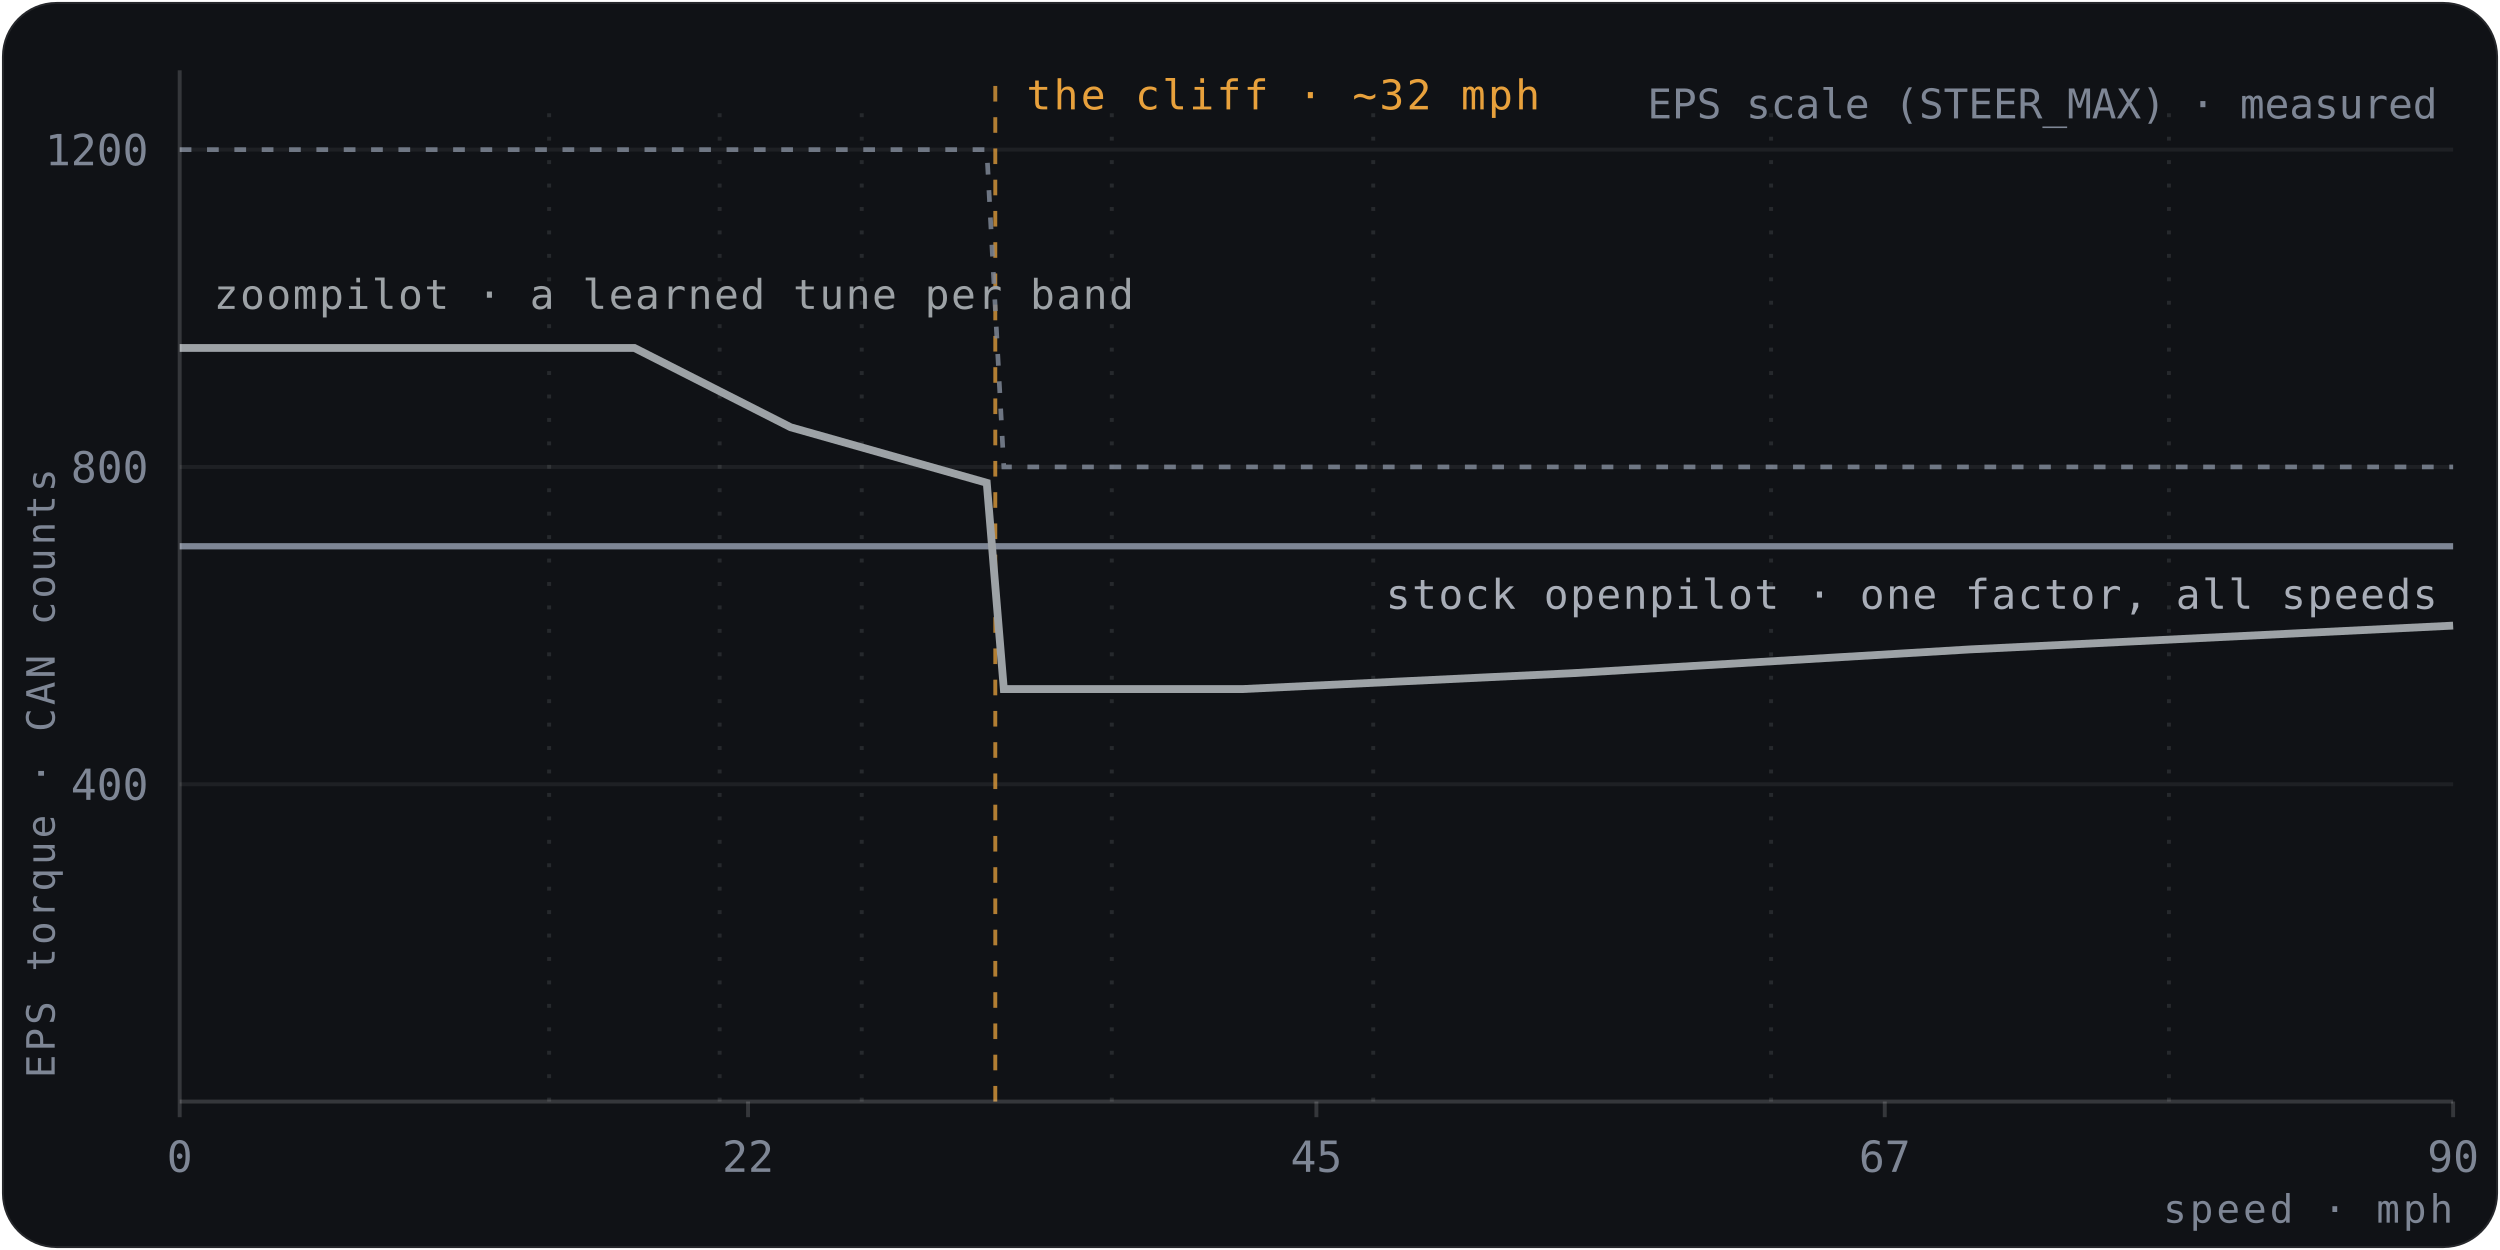
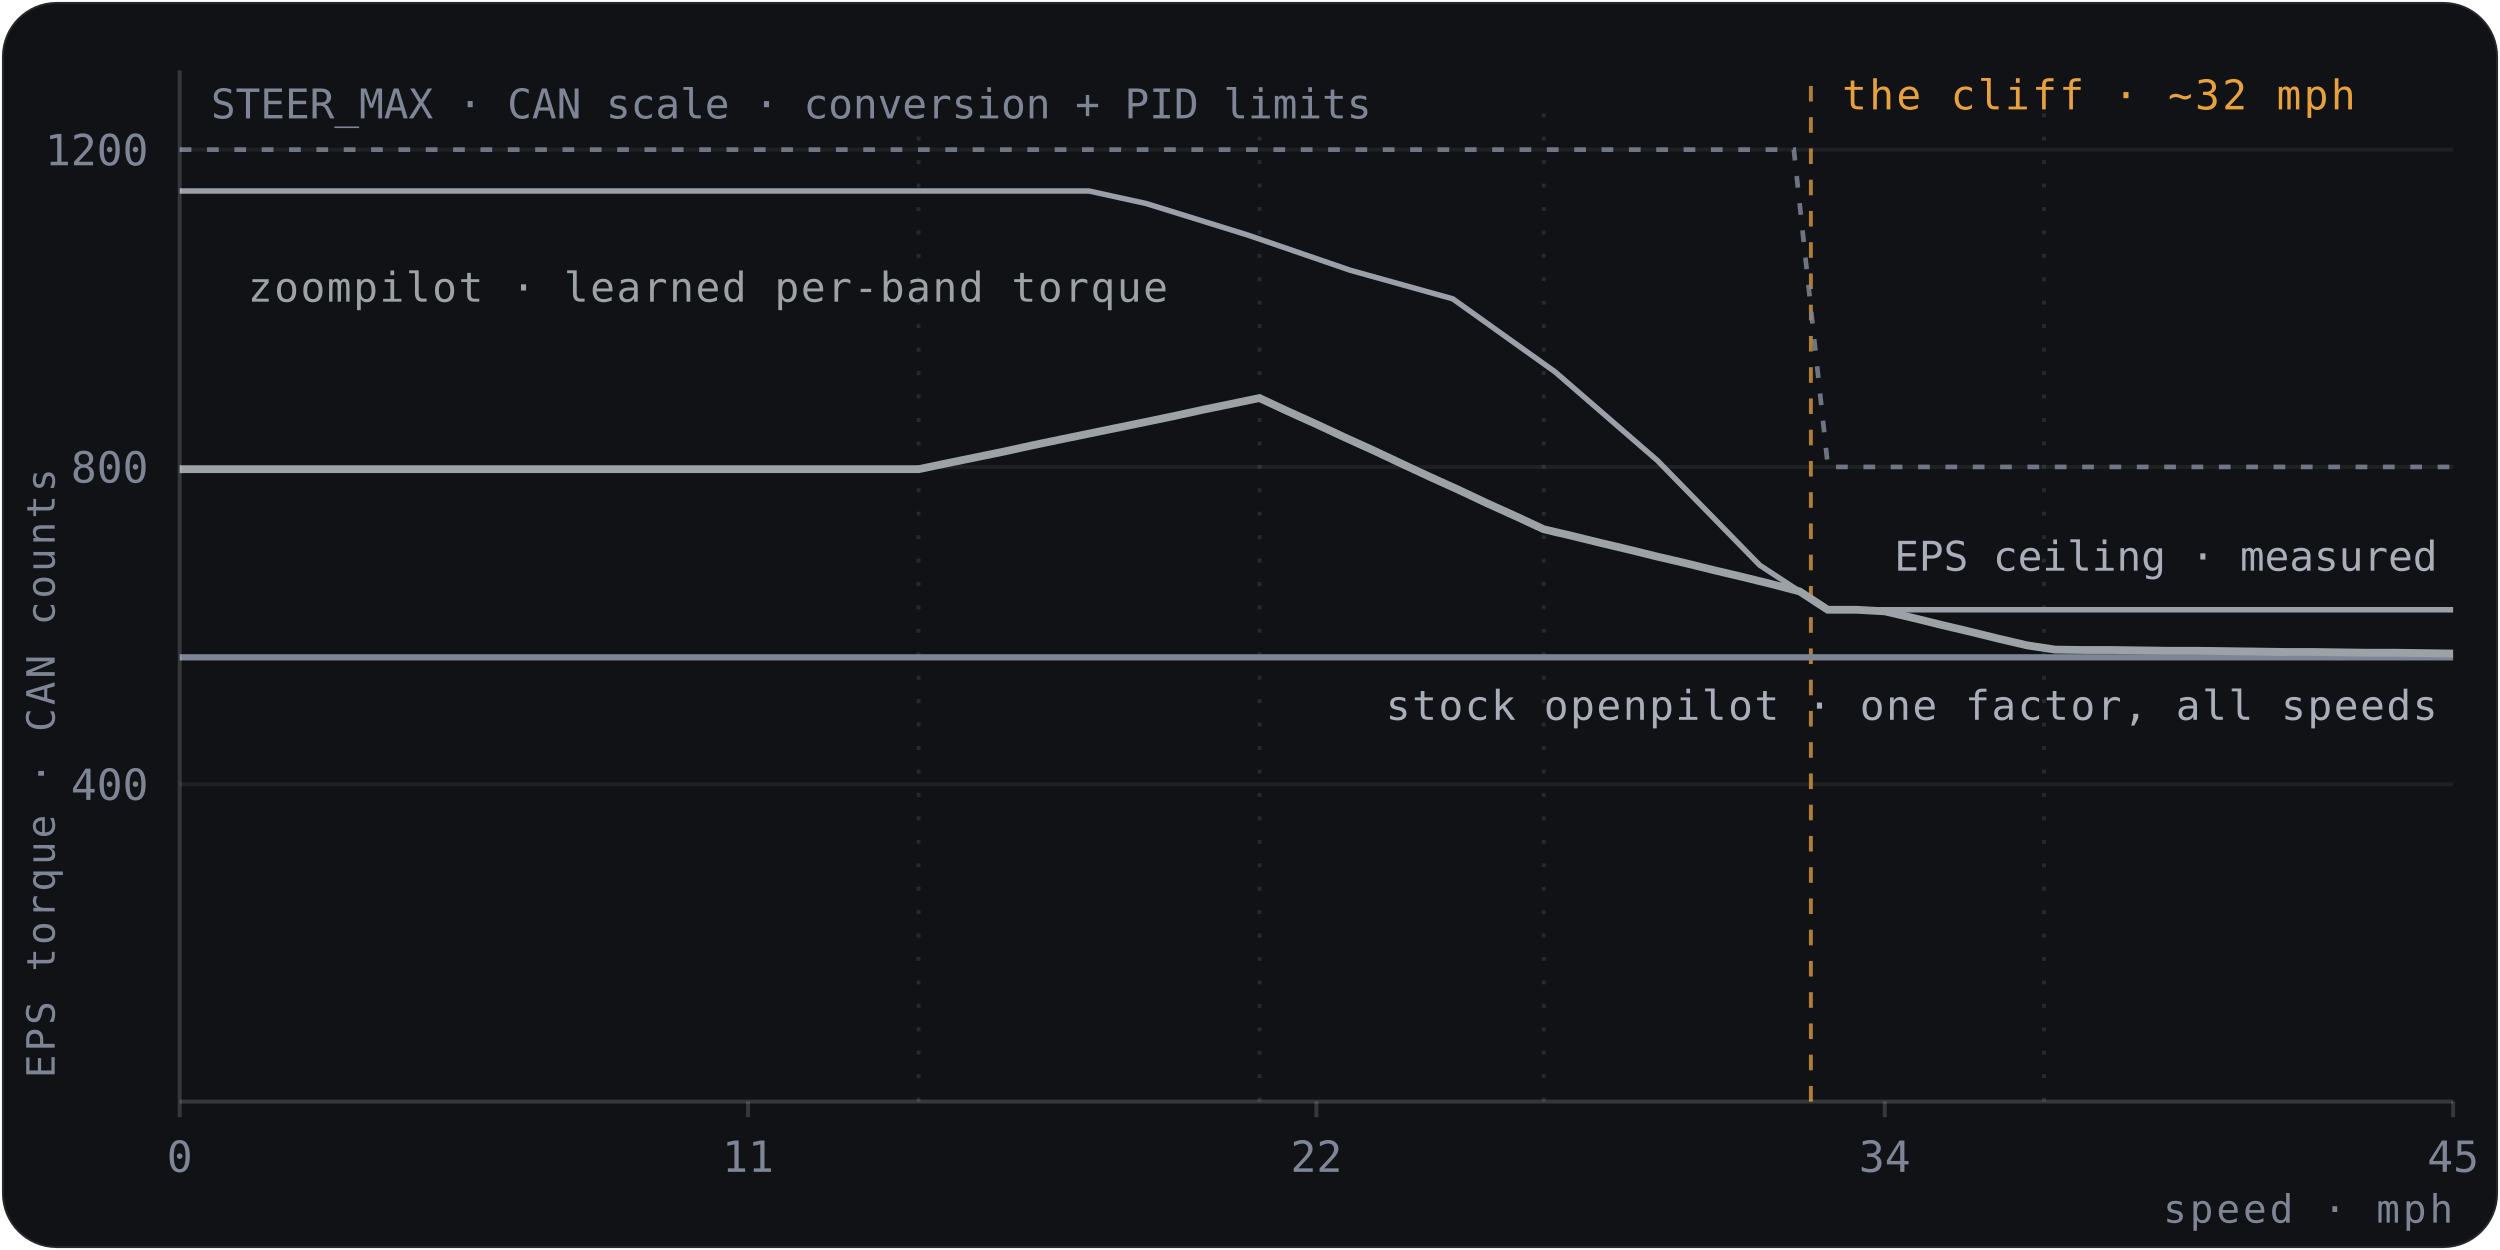
- <svg xmlns="http://www.w3.org/2000/svg" viewBox="0 0 640 320" role="img" aria-label="Steering torque response across speed. Stock openpilot holds one factor at every speed; zoompilot keeps a learned tune per band and steps down at the cliff near 32 mph, where the measured EPS scale steps from 1200 to 800 counts.">
+ <svg xmlns="http://www.w3.org/2000/svg" viewBox="0 0 640 320" role="img" aria-label="Steering torque across speed, one held corner demand, up to about 45 mph. Measured curves: the EPS torque ceiling ramping from about 1148 counts to 620 by the cliff near 32 mph, and the STEER_MAX CAN scale stepping 1200 to 800 there — a unit conversion and PID limit, not a torque step. zoompilot's line comes from the learned per-band gain and friction, continuous through the cliff window and settling onto stock's flat single-factor level past about 37 mph.">
  <rect x="0.5" y="0.5" width="639" height="319" rx="14" fill="#101216" stroke="rgba(255,255,255,0.09)" />
  <line class="tc-grid" x1="46" x2="628" y1="200.769" y2="200.769" stroke="rgba(255,255,255,0.06)" />
  <text x="38" y="204.769" text-anchor="end" fill="#7e8695" font-family="&quot;JetBrains Mono&quot;, ui-monospace, Menlo, monospace" font-size="11">400</text>
  <line class="tc-grid" x1="46" x2="628" y1="119.538" y2="119.538" stroke="rgba(255,255,255,0.06)" />
  <text x="38" y="123.538" text-anchor="end" fill="#7e8695" font-family="&quot;JetBrains Mono&quot;, ui-monospace, Menlo, monospace" font-size="11">800</text>
  <line class="tc-grid" x1="46" x2="628" y1="38.308" y2="38.308" stroke="rgba(255,255,255,0.06)" />
  <text x="38" y="42.308" text-anchor="end" fill="#7e8695" font-family="&quot;JetBrains Mono&quot;, ui-monospace, Menlo, monospace" font-size="11">1200</text>
-   <line x1="140.575" x2="140.575" y1="282" y2="24" stroke="rgba(157,162,166,0.16)" stroke-dasharray="1 5" />
-   <line x1="184.225" x2="184.225" y1="282" y2="24" stroke="rgba(157,162,166,0.16)" stroke-dasharray="1 5" />
-   <line x1="220.6" x2="220.6" y1="282" y2="24" stroke="rgba(157,162,166,0.16)" stroke-dasharray="1 5" />
-   <line x1="284.62" x2="284.62" y1="282" y2="24" stroke="rgba(157,162,166,0.16)" stroke-dasharray="1 5" />
-   <line x1="351.55" x2="351.55" y1="282" y2="24" stroke="rgba(157,162,166,0.16)" stroke-dasharray="1 5" />
-   <line x1="453.4" x2="453.4" y1="282" y2="24" stroke="rgba(157,162,166,0.16)" stroke-dasharray="1 5" />
-   <line x1="555.25" x2="555.25" y1="282" y2="24" stroke="rgba(157,162,166,0.16)" stroke-dasharray="1 5" />
-   <line x1="254.793" x2="254.793" y1="282" y2="18" stroke="#e8a13c" stroke-dasharray="4 4" opacity="0.75" />
-   <text x="262.793" y="28" fill="#e8a13c" font-family="&quot;JetBrains Mono&quot;, ui-monospace, Menlo, monospace" font-size="10.5" letter-spacing="0.06em">the cliff · ~32 mph</text>
-   <path d="M 46 38.308 L 252.61 38.308 L 256.975 119.538 L 628 119.538" fill="none" stroke="#7e8695" stroke-width="1.2" stroke-dasharray="3 4" opacity="0.85" />
-   <text x="624" y="30.308" text-anchor="end" fill="#7e8695" font-family="&quot;JetBrains Mono&quot;, ui-monospace, Menlo, monospace" font-size="10.5">EPS scale (STEER_MAX) · measured</text>
-   <path d="M 46 139.846 L 628 139.846" fill="none" stroke="#7e8695" stroke-width="1.6" />
-   <text x="624" y="155.846" text-anchor="end" fill="#a9aeb8" font-family="&quot;JetBrains Mono&quot;, ui-monospace, Menlo, monospace" font-size="10.5" letter-spacing="0.04em">stock openpilot · one factor, all speeds</text>
-   <path d="M 46 89.077 L 162.4 89.077 L 202.412 109.385 L 252.61 123.6 L 256.975 176.4 L 318.085 176.4 L 402.475 172.338 L 504.325 166.246 L 628 160.154 " fill="none" stroke="#9da2a6" stroke-width="2" />
-   <text x="54.73" y="79.077" fill="#9da2a6" font-family="&quot;JetBrains Mono&quot;, ui-monospace, Menlo, monospace" font-size="10.5" letter-spacing="0.04em">zoompilot · a learned tune per band</text>
+   <line x1="235.15" x2="235.15" y1="282" y2="24" stroke="rgba(157,162,166,0.16)" stroke-dasharray="1 5" />
+   <line x1="322.45" x2="322.45" y1="282" y2="24" stroke="rgba(157,162,166,0.16)" stroke-dasharray="1 5" />
+   <line x1="395.2" x2="395.2" y1="282" y2="24" stroke="rgba(157,162,166,0.16)" stroke-dasharray="1 5" />
+   <line x1="523.24" x2="523.24" y1="282" y2="24" stroke="rgba(157,162,166,0.16)" stroke-dasharray="1 5" />
+   <line x1="463.585" x2="463.585" y1="282" y2="18" stroke="#e8a13c" stroke-dasharray="4 4" opacity="0.75" />
+   <text x="471.585" y="28" fill="#e8a13c" font-family="&quot;JetBrains Mono&quot;, ui-monospace, Menlo, monospace" font-size="10.5" letter-spacing="0.06em">the cliff · ~32 mph</text>
+   <path d="M 46 38.308 L 459.22 38.308 L 467.95 119.538 L 628 119.538" fill="none" stroke="#7e8695" stroke-width="1.2" stroke-dasharray="3 4" opacity="0.85" />
+   <text x="54" y="30.308" text-anchor="start" fill="#7e8695" font-family="&quot;JetBrains Mono&quot;, ui-monospace, Menlo, monospace" font-size="10.5">STEER_MAX · CAN scale · conversion + PID limits</text>
+   <path d="M 46.0 48.9 L 278.8 48.9 L 293.4 52.1 L 319.5 60.2 L 345.7 69.2 L 371.9 76.5 L 398.1 95.2 L 424.3 117.9 L 450.5 144.7 L 467.9 156.1 L 628.0 156.1" fill="none" stroke="#a9aeb8" stroke-width="1.4" opacity="0.9" />
+   <text x="624" y="146.092" text-anchor="end" fill="#a9aeb8" font-family="&quot;JetBrains Mono&quot;, ui-monospace, Menlo, monospace" font-size="10.5">EPS ceiling · measured</text>
+   <path d="M 46 168.277 L 628 168.277" fill="none" stroke="#7e8695" stroke-width="1.6" />
+   <text x="624" y="184.277" text-anchor="end" fill="#a9aeb8" font-family="&quot;JetBrains Mono&quot;, ui-monospace, Menlo, monospace" font-size="10.5" letter-spacing="0.04em">stock openpilot · one factor, all speeds</text>
+   <path d="M 46.0 120.1 L 46.0 120.1 L 53.3 120.1 L 60.5 120.1 L 67.8 120.1 L 75.1 120.1 L 82.4 120.1 L 89.7 120.1 L 96.9 120.1 L 104.2 120.1 L 111.5 120.1 L 118.8 120.1 L 126.0 120.1 L 133.3 120.1 L 140.6 120.1 L 147.8 120.1 L 155.1 120.1 L 162.4 120.1 L 169.7 120.1 L 177.0 120.1 L 184.2 120.1 L 191.5 120.1 L 198.8 120.1 L 206.1 120.1 L 213.3 120.1 L 220.6 120.1 L 227.9 120.1 L 235.2 120.1 L 242.4 118.6 L 249.7 117.1 L 257.0 115.6 L 264.3 114.0 L 271.5 112.5 L 278.8 111.0 L 286.1 109.5 L 293.4 108.0 L 300.6 106.5 L 307.9 104.9 L 315.2 103.4 L 322.4 101.9 L 329.7 105.3 L 337.0 108.6 L 344.3 112.0 L 351.6 115.3 L 358.8 118.7 L 366.1 122.1 L 373.4 125.4 L 380.6 128.8 L 387.9 132.1 L 395.2 135.5 L 402.5 137.2 L 409.8 139.0 L 417.0 140.7 L 424.3 142.5 L 431.6 144.2 L 438.9 146.0 L 446.1 147.7 L 453.4 149.5 L 460.7 151.4 L 467.9 156.1 L 475.2 156.1 L 482.5 156.5 L 489.8 158.2 L 497.1 160.0 L 504.3 161.7 L 511.6 163.5 L 518.9 165.2 L 526.1 166.3 L 533.4 166.4 L 540.7 166.4 L 548.0 166.5 L 555.3 166.6 L 562.5 166.6 L 569.8 166.7 L 577.1 166.8 L 584.4 166.9 L 591.6 166.9 L 598.9 167.0 L 606.2 167.1 L 613.4 167.1 L 620.7 167.2 L 628.0 167.3" fill="none" stroke="#9da2a6" stroke-width="2" />
+   <text x="63.46" y="77.231" fill="#9da2a6" font-family="&quot;JetBrains Mono&quot;, ui-monospace, Menlo, monospace" font-size="10.5" letter-spacing="0.04em">zoompilot · learned per-band torque</text>
  <line x1="46" x2="628" y1="282" y2="282" stroke="rgba(255,255,255,0.16)" />
  <line x1="46" x2="46" y1="18" y2="282" stroke="rgba(255,255,255,0.16)" />
  <line x1="46" x2="46" y1="282" y2="286" stroke="rgba(255,255,255,0.16)" />
  <text x="46" y="300" text-anchor="middle" fill="#7e8695" font-family="&quot;JetBrains Mono&quot;, ui-monospace, Menlo, monospace" font-size="11">0</text>
  <line x1="191.5" x2="191.5" y1="282" y2="286" stroke="rgba(255,255,255,0.16)" />
-   <text x="191.5" y="300" text-anchor="middle" fill="#7e8695" font-family="&quot;JetBrains Mono&quot;, ui-monospace, Menlo, monospace" font-size="11">22</text>
+   <text x="191.5" y="300" text-anchor="middle" fill="#7e8695" font-family="&quot;JetBrains Mono&quot;, ui-monospace, Menlo, monospace" font-size="11">11</text>
  <line x1="337" x2="337" y1="282" y2="286" stroke="rgba(255,255,255,0.16)" />
-   <text x="337" y="300" text-anchor="middle" fill="#7e8695" font-family="&quot;JetBrains Mono&quot;, ui-monospace, Menlo, monospace" font-size="11">45</text>
+   <text x="337" y="300" text-anchor="middle" fill="#7e8695" font-family="&quot;JetBrains Mono&quot;, ui-monospace, Menlo, monospace" font-size="11">22</text>
  <line x1="482.5" x2="482.5" y1="282" y2="286" stroke="rgba(255,255,255,0.16)" />
-   <text x="482.5" y="300" text-anchor="middle" fill="#7e8695" font-family="&quot;JetBrains Mono&quot;, ui-monospace, Menlo, monospace" font-size="11">67</text>
+   <text x="482.5" y="300" text-anchor="middle" fill="#7e8695" font-family="&quot;JetBrains Mono&quot;, ui-monospace, Menlo, monospace" font-size="11">34</text>
  <line x1="628" x2="628" y1="282" y2="286" stroke="rgba(255,255,255,0.16)" />
-   <text x="628" y="300" text-anchor="middle" fill="#7e8695" font-family="&quot;JetBrains Mono&quot;, ui-monospace, Menlo, monospace" font-size="11">90</text>
+   <text x="628" y="300" text-anchor="middle" fill="#7e8695" font-family="&quot;JetBrains Mono&quot;, ui-monospace, Menlo, monospace" font-size="11">45</text>
  <text x="628" y="313" text-anchor="end" fill="#7e8695" font-family="&quot;JetBrains Mono&quot;, ui-monospace, Menlo, monospace" font-size="10" letter-spacing="0.08em">speed · mph</text>
  <text transform="translate(14 276) rotate(-90)" text-anchor="start" fill="#7e8695" font-family="&quot;JetBrains Mono&quot;, ui-monospace, Menlo, monospace" font-size="10" letter-spacing="0.08em">EPS torque · CAN counts</text>
</svg>
